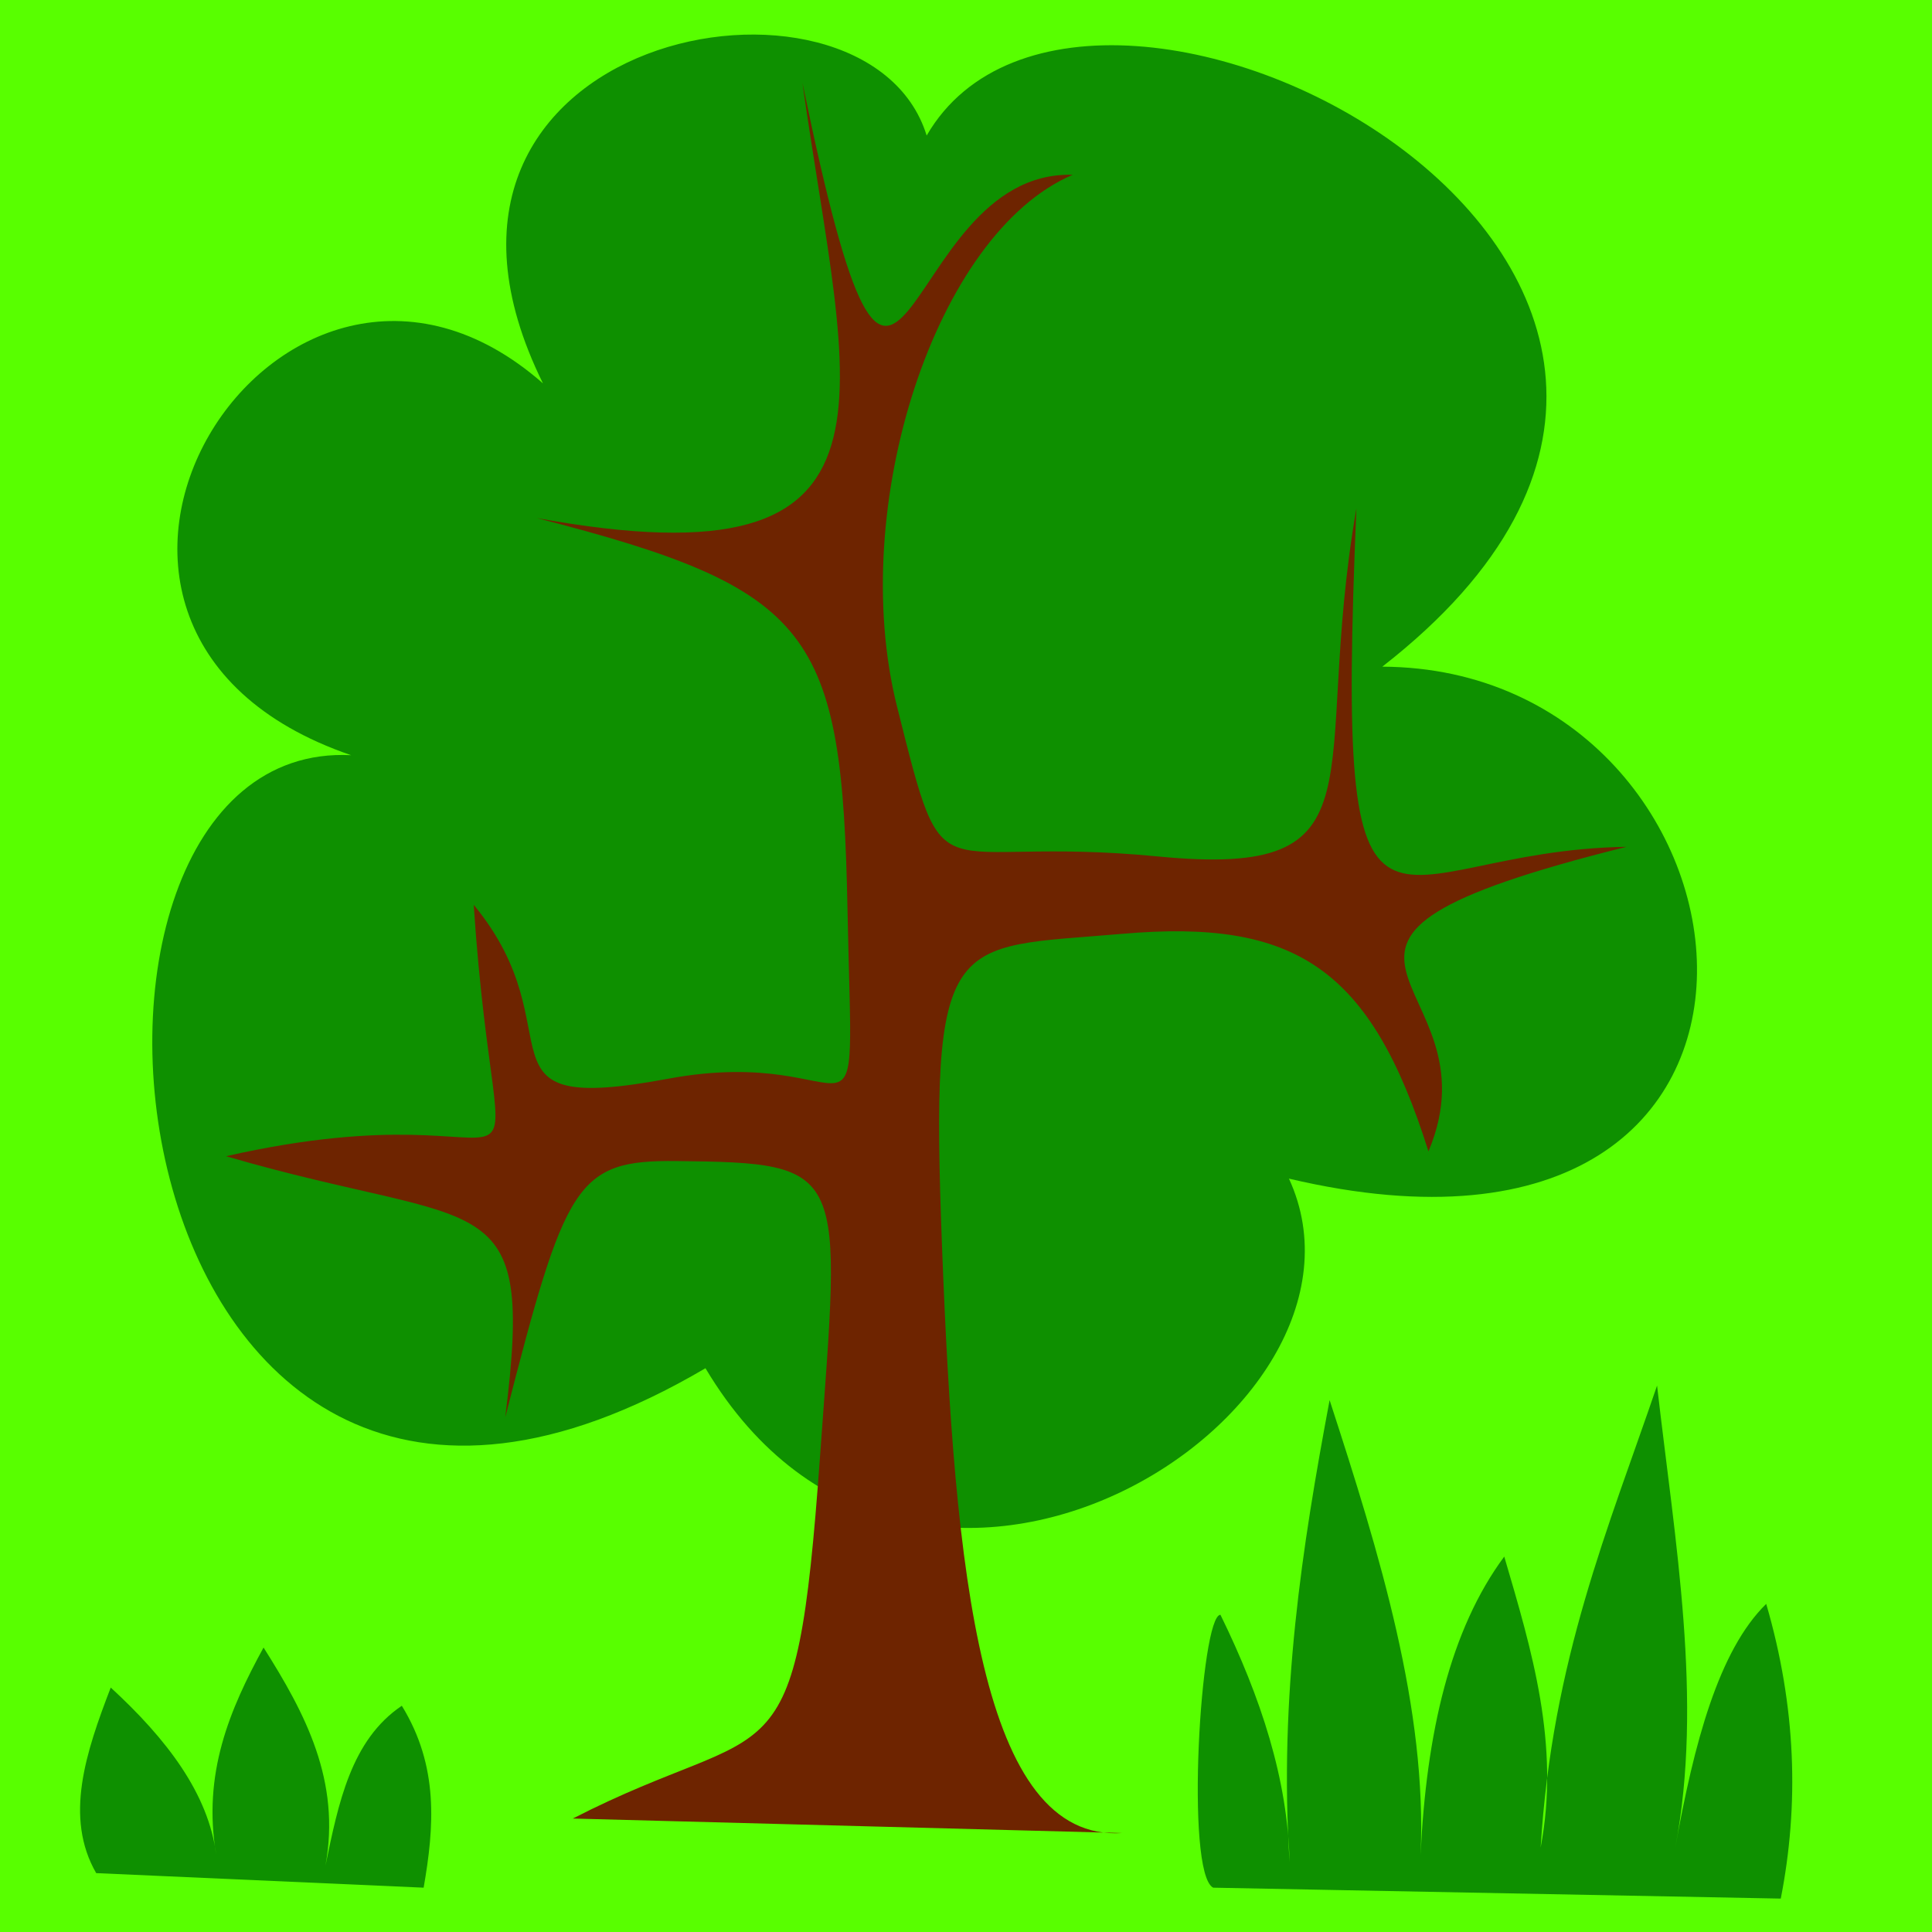
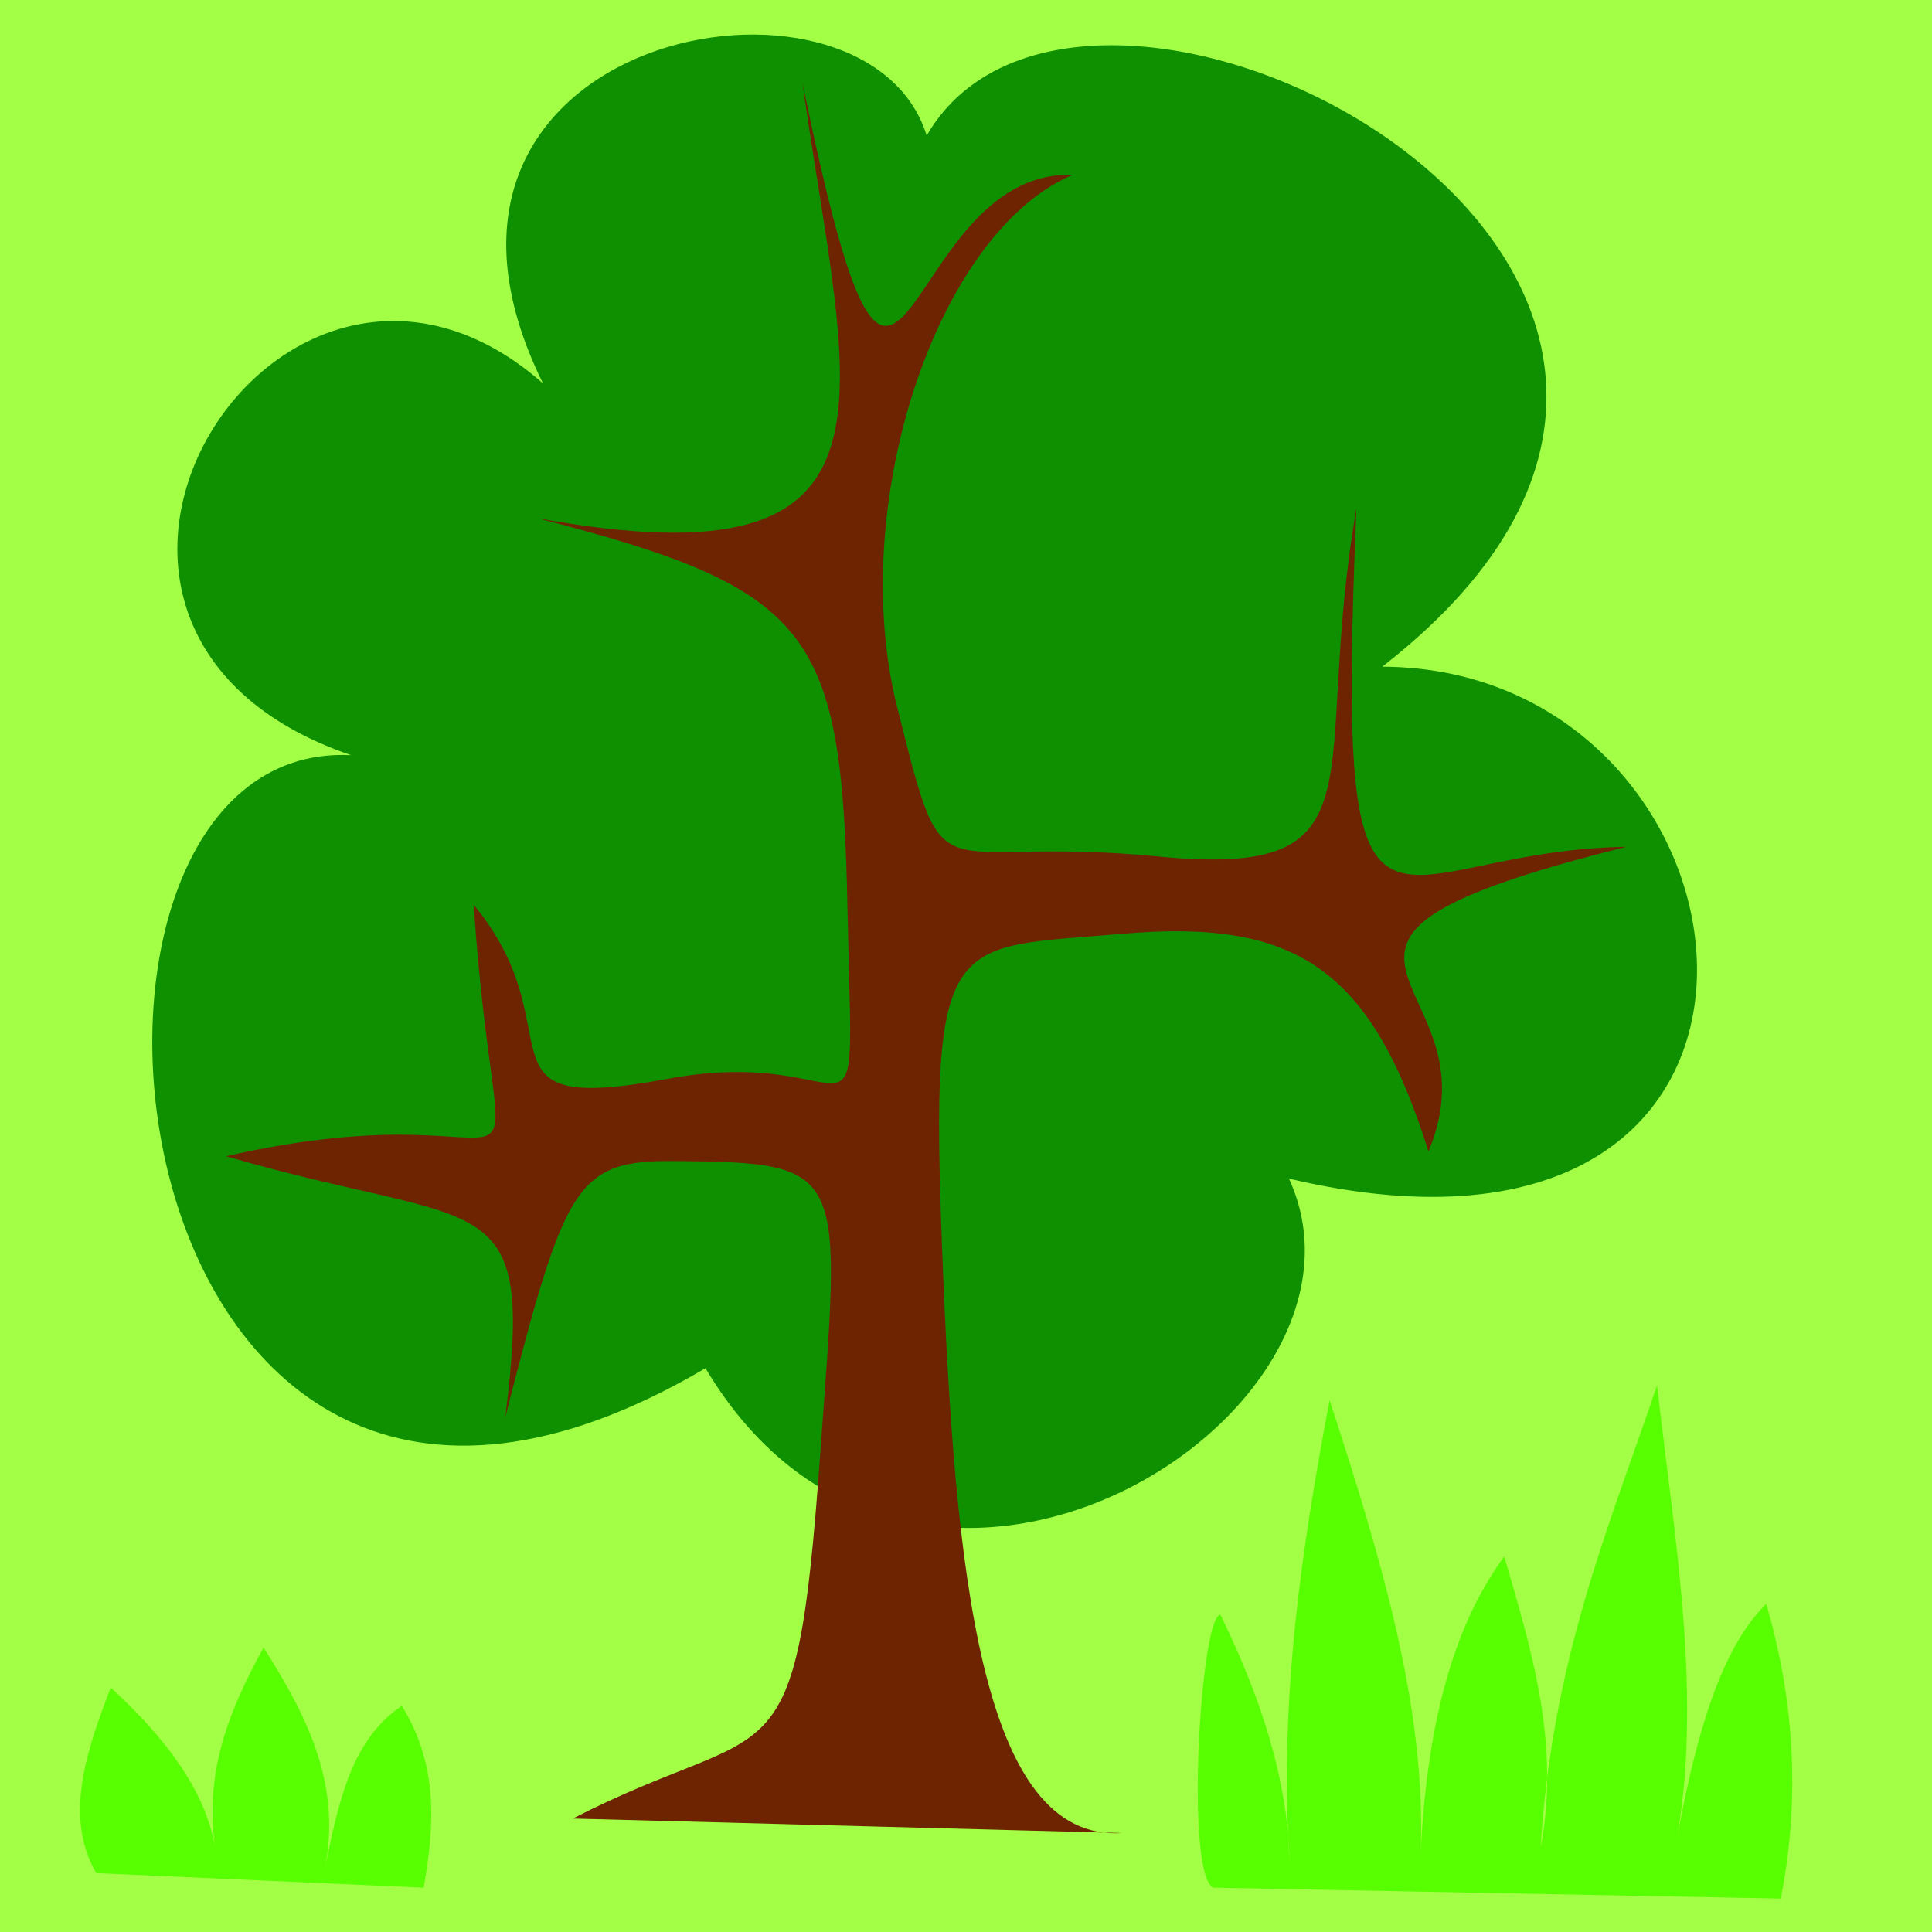
<svg xmlns="http://www.w3.org/2000/svg" width="471.429" height="471.429" id="svg7145" version="1.0">
  <defs id="defs7147">
    </defs>
  <g id="layer1" transform="translate(-85.73044,-307.6487)">
-     <rect style="opacity:1;fill:#58ff00;fill-opacity:1;stroke:#24ff00;stroke-width:0;stroke-linecap:round;stroke-linejoin:bevel;stroke-miterlimit:4;stroke-dasharray:none;stroke-opacity:1" id="rect7475" width="471.429" height="471.429" x="85.73" y="307.649" />
+     <rect style="opacity:1;fill:#a2ff46;fill-opacity:1;stroke:#24ff00;stroke-width:0;stroke-linecap:round;stroke-linejoin:bevel;stroke-miterlimit:4;stroke-dasharray:none;stroke-opacity:1" id="rect7475" width="471.429" height="471.429" x="85.73" y="307.649" />
    <g id="g2401" transform="translate(0.8878127,-15.98063)">
      <path id="path7994" d="M 217.335,417.184 C 174.875,331.218 296.237,309.041 310.959,356.704 C 350.271,288.811 544.796,390.802 422.138,486.304 C 518.901,486.753 537.735,643.852 399.358,611.226 C 426.022,668.981 308.091,743.27 256.984,657.49 C 109.541,744.291 86.347,503.65 170.523,507.904 C 79.882,476.899 153.208,360.814 217.335,417.184 z" style="fill:#0e9000;fill-opacity:1;fill-rule:evenodd;stroke:#000000;stroke-width:0;stroke-linecap:butt;stroke-linejoin:miter;stroke-miterlimit:4;stroke-dasharray:none;stroke-opacity:1" />
      <path id="path7988" d="M 224.611,767.373 C 274.214,741.908 278.988,761.512 284.939,679.02 C 290.014,608.662 292.137,607.382 249.885,606.938 C 225.394,606.68 222.8,612.218 208.127,669.46 C 215.407,611.567 203.188,624.196 139.996,605.758 C 222.72,587.009 206.232,631.705 200.435,544.415 C 226.184,575.596 198.39,596.082 247.688,586.883 C 296.811,577.717 292.945,612.438 291.643,545.595 C 290.318,477.572 283.417,467.413 215.82,450.041 C 310.25,467.231 291.449,420.798 280.654,343.871 C 305.32,463.358 302.849,364.982 346.588,366.285 C 313.113,380.56 291.493,447.31 303.731,496.049 C 315.97,544.787 311.079,527.145 367.467,532.618 C 423.855,538.092 404.473,513.212 415.818,447.682 C 410.657,571.066 421.46,531.171 481.752,530.259 C 384.379,554.508 451.572,561.556 433.4,604.578 C 419.309,559.751 400.905,547.827 358.676,551.493 C 316.447,555.159 311.723,550.031 314.72,628.172 C 317.762,707.49 324.168,773.121 358.676,770.912 L 224.611,767.373 z" style="fill:#6e2400;fill-opacity:1;fill-rule:evenodd;stroke:#000000;stroke-width:0;stroke-linecap:butt;stroke-linejoin:miter;stroke-miterlimit:4;stroke-dasharray:none;stroke-opacity:1" />
    </g>
-     <path style="fill:#0e9000;fill-opacity:1;fill-rule:evenodd;stroke:#279500;stroke-width:0;stroke-linecap:butt;stroke-linejoin:miter;stroke-miterlimit:4;stroke-dasharray:none;stroke-opacity:1" d="M 381.759,768.262 C 374.829,764.711 378.71,701.676 383.535,701.676 C 393.397,721.8 399.991,741.924 400.404,762.047 C 397.798,721.533 403.438,685.141 410.169,649.295 C 422.493,687.108 433.982,724.782 432.365,760.272 C 433.77,730.604 439.56,705.32 452.784,687.471 C 459.506,710.394 466.471,733.268 461.663,758.496 C 464.467,712.58 478.257,680.396 490.073,645.744 C 494.447,683.907 501.387,722.583 494.512,758.496 C 499.093,733.034 505.084,710.391 516.707,699.013 C 524.057,724.217 524.742,748.088 520.258,770.926 L 381.759,768.262 z" id="path8002" />
-     <path style="fill:#0e9000;fill-opacity:1;fill-rule:evenodd;stroke:#000000;stroke-width:0;stroke-linecap:butt;stroke-linejoin:miter;stroke-miterlimit:4;stroke-dasharray:none;stroke-opacity:1" d="M 109.201,764.711 C 101.384,751.118 106.623,735.349 112.752,719.432 C 126.446,732.023 136.598,745.322 138.499,760.272 C 135.079,740.497 141.774,724.767 150.04,709.666 C 160.2,725.713 168.961,742.226 165.133,762.935 C 168.316,747.64 171.365,732.244 183.777,723.871 C 192.874,738.668 191.68,753.465 189.104,768.262 L 109.201,764.711 z" id="path8012" />
+     <path style="fill:#58ff00;fill-opacity:1;fill-rule:evenodd;stroke:#279500;stroke-width:0;stroke-linecap:butt;stroke-linejoin:miter;stroke-miterlimit:4;stroke-dasharray:none;stroke-opacity:1" d="M 381.759,768.262 C 374.829,764.711 378.71,701.676 383.535,701.676 C 393.397,721.8 399.991,741.924 400.404,762.047 C 397.798,721.533 403.438,685.141 410.169,649.295 C 422.493,687.108 433.982,724.782 432.365,760.272 C 433.77,730.604 439.56,705.32 452.784,687.471 C 459.506,710.394 466.471,733.268 461.663,758.496 C 464.467,712.58 478.257,680.396 490.073,645.744 C 494.447,683.907 501.387,722.583 494.512,758.496 C 499.093,733.034 505.084,710.391 516.707,699.013 C 524.057,724.217 524.742,748.088 520.258,770.926 L 381.759,768.262 z" id="path8002" />
+     <path style="fill:#58ff00;fill-opacity:1;fill-rule:evenodd;stroke:#000000;stroke-width:0;stroke-linecap:butt;stroke-linejoin:miter;stroke-miterlimit:4;stroke-dasharray:none;stroke-opacity:1" d="M 109.201,764.711 C 101.384,751.118 106.623,735.349 112.752,719.432 C 126.446,732.023 136.598,745.322 138.499,760.272 C 135.079,740.497 141.774,724.767 150.04,709.666 C 160.2,725.713 168.961,742.226 165.133,762.935 C 168.316,747.64 171.365,732.244 183.777,723.871 C 192.874,738.668 191.68,753.465 189.104,768.262 L 109.201,764.711 z" id="path8012" />
  </g>
</svg>
